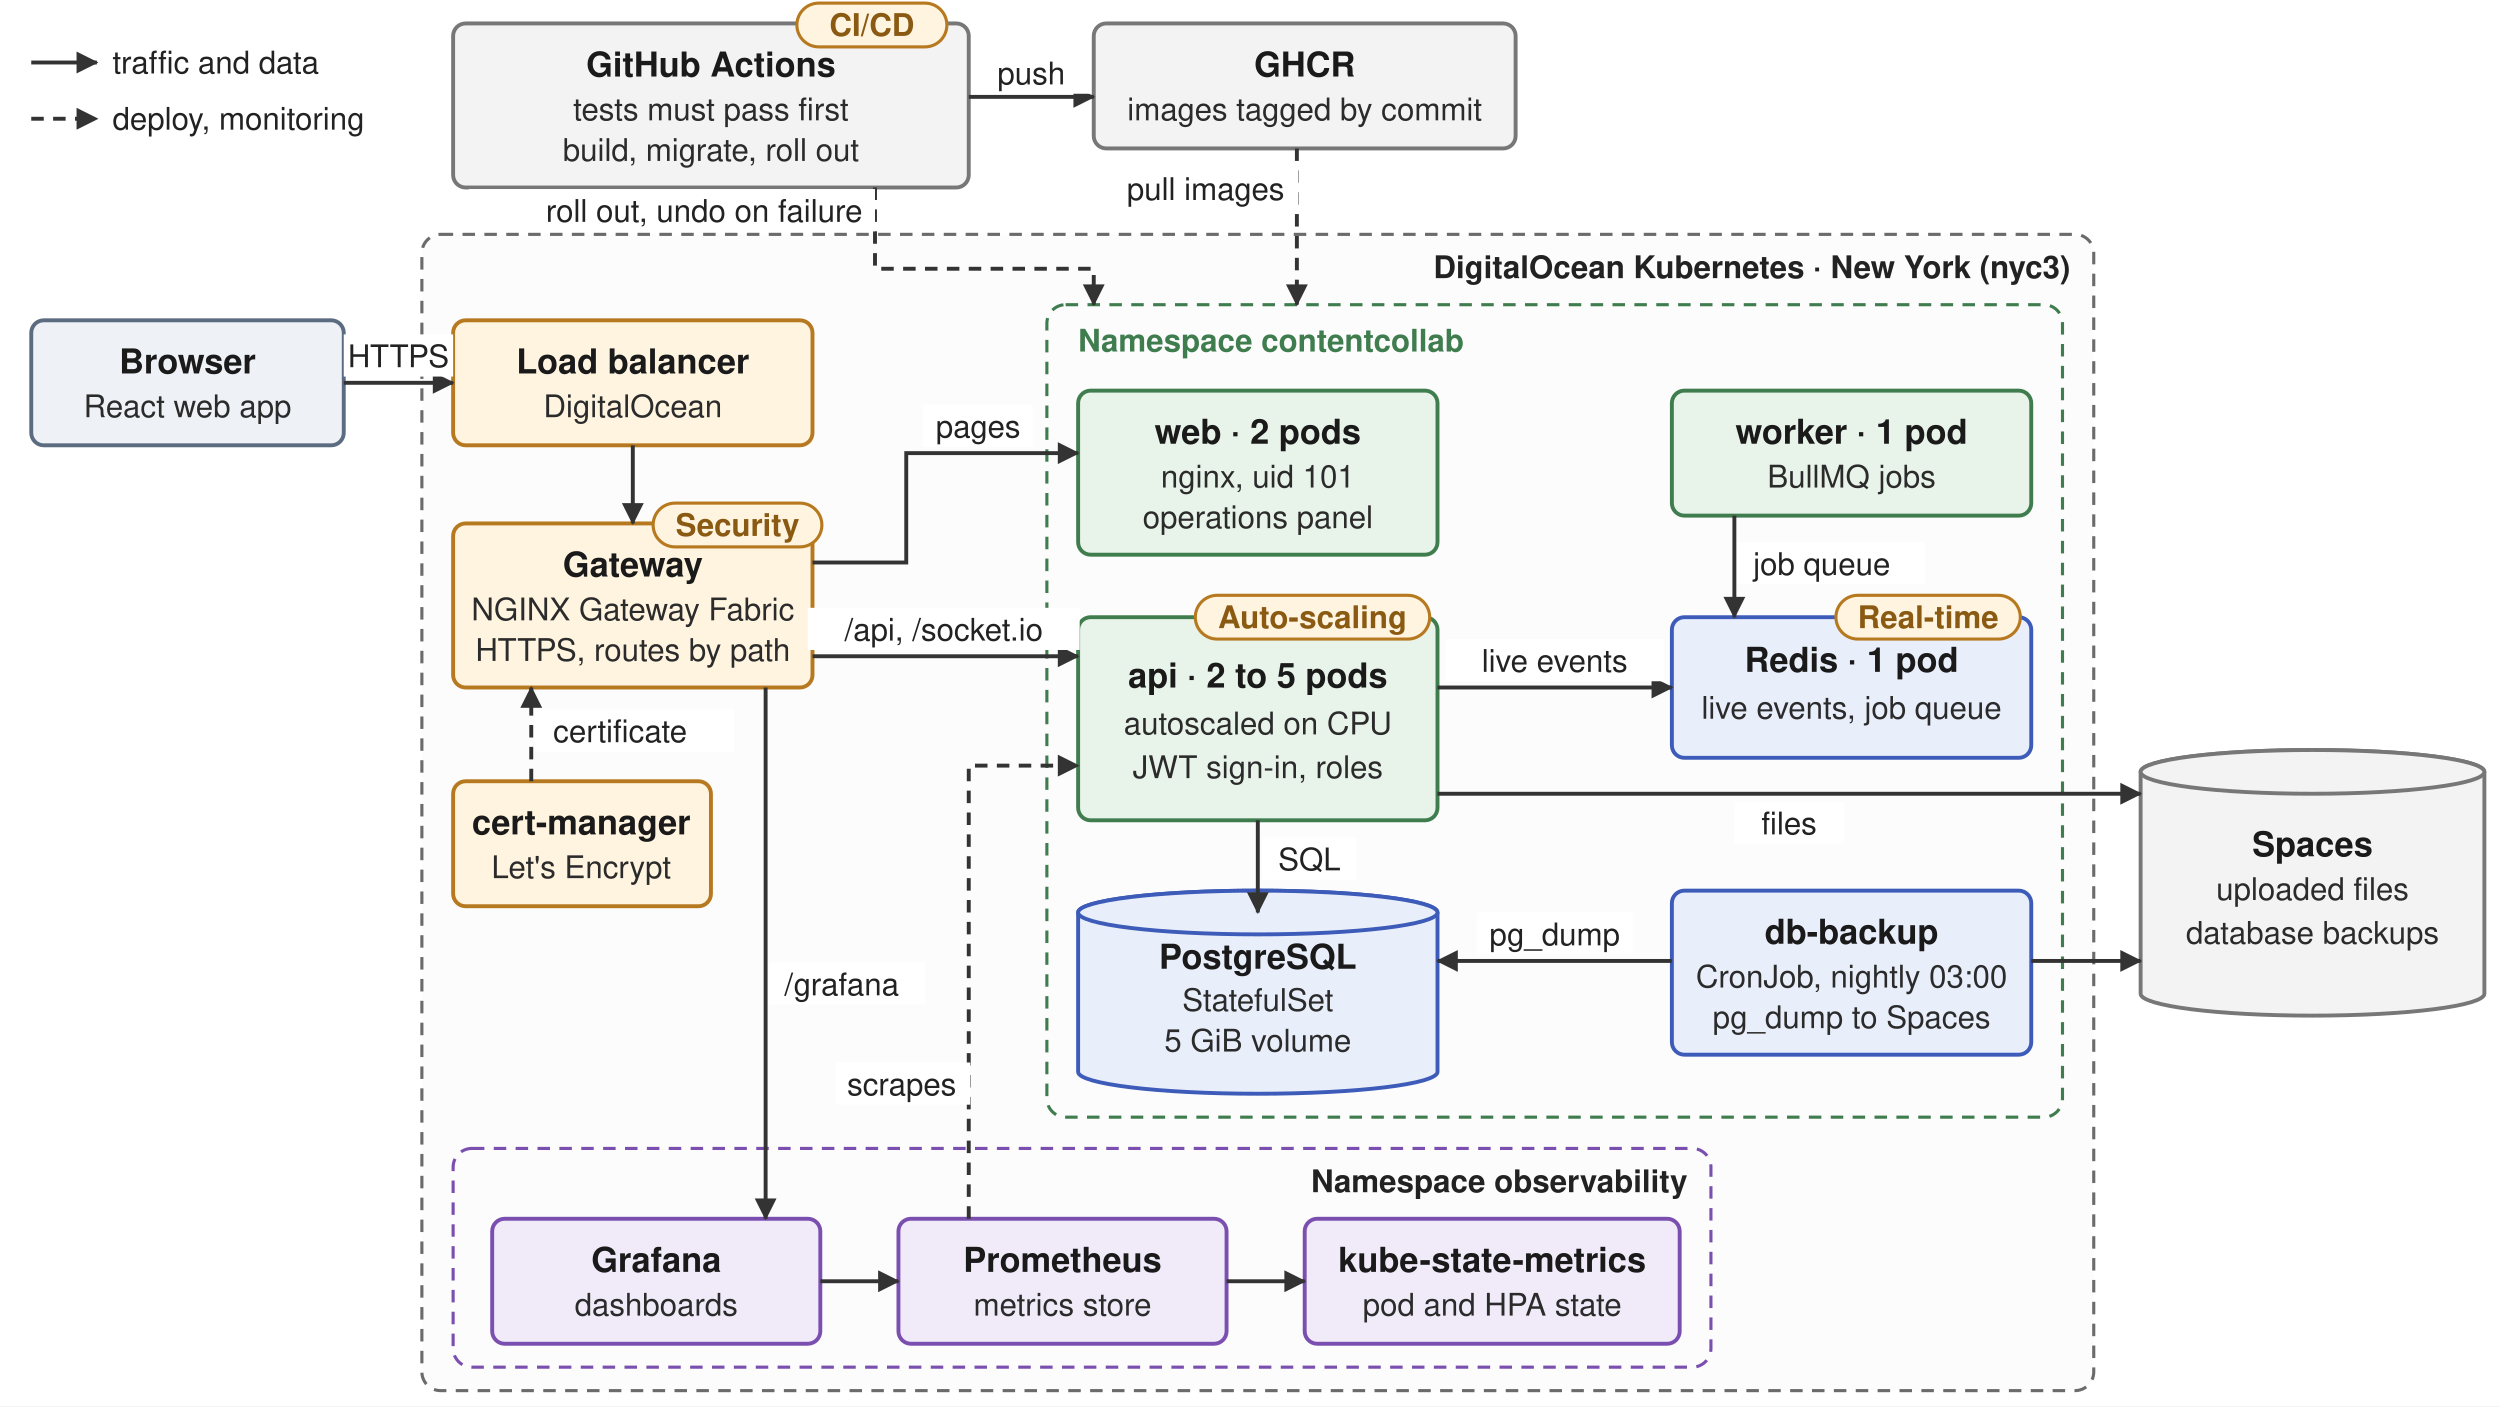
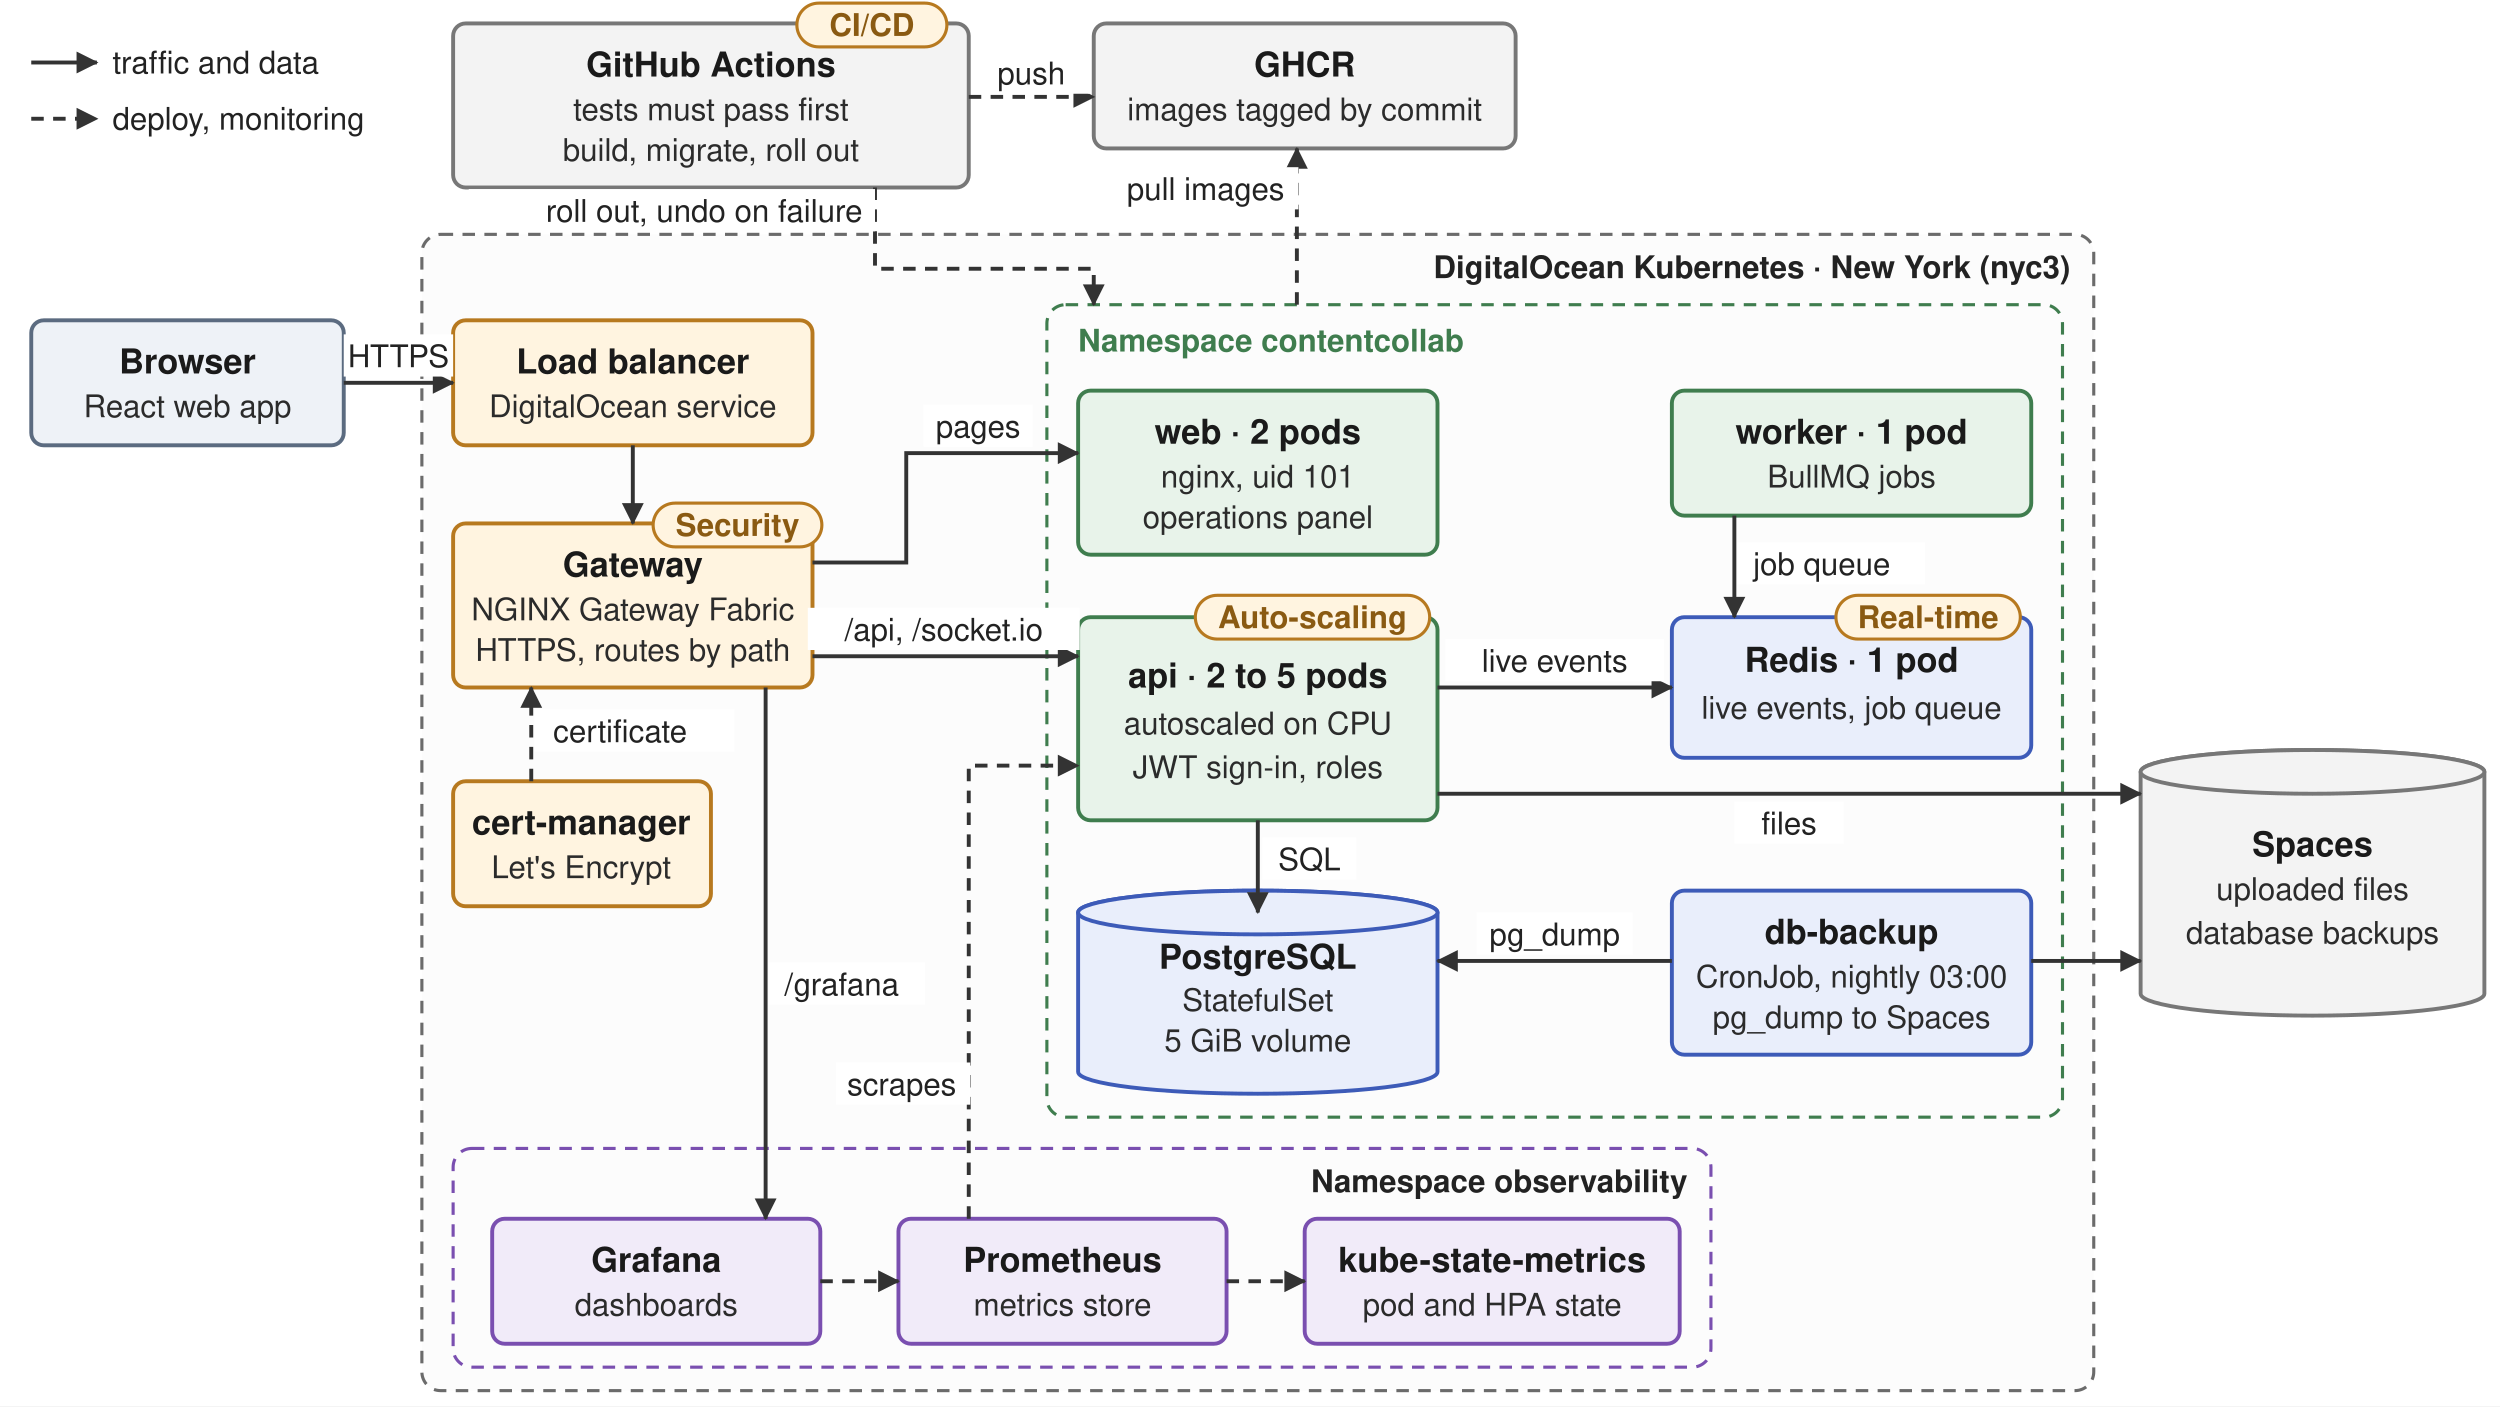
<svg xmlns="http://www.w3.org/2000/svg" width="1600" height="900" viewBox="0 0 1600 900" font-family="Helvetica, Arial, sans-serif">
  <defs>
    <marker id="arr" markerUnits="userSpaceOnUse" markerWidth="14" markerHeight="14" refX="13" refY="7" orient="auto">
      <path d="M0,0 L14,7 L0,14 z" fill="#333" />
    </marker>
    <style>
    .n { font-size: 22px; font-weight: 700; fill: #1a1a1a; text-anchor: middle; }
    .d { font-size: 20px; fill: #2b2b2b; text-anchor: middle; }
    .t { font-size: 20px; font-weight: 700; }
    .l { font-size: 20px; fill: #222; text-anchor: middle; }
    .ls { font-size: 20px; fill: #222; text-anchor: start; }
    .le { font-size: 20px; fill: #222; text-anchor: end; }
    .pill { font-size: 20px; font-weight: 700; fill: #8a5a12; text-anchor: middle; }
    .a { fill: none; stroke: #333; stroke-width: 2.5; }
    .dash { stroke-dasharray: 8 6; }
    .bg { fill: #fff; }
  </style>
  </defs>
  <rect width="1600" height="900" fill="#fff" />
  <g id="legend">
    <path d="M20,40 L62,40" class="a" marker-end="url(#arr)" />
    <text x="72" y="47" class="ls">traffic and data</text>
    <path d="M20,76 L62,76" class="a dash" marker-end="url(#arr)" />
    <text x="72" y="83" class="ls">deploy, monitoring</text>
  </g>
  <g id="browser">
    <rect x="20" y="205" width="200" height="80" rx="8" fill="#eef2f7" stroke="#5b6b80" stroke-width="2.5" />
    <text x="120" y="239" class="n">Browser</text>
    <text x="120" y="267" class="d">React web app</text>
  </g>
  <g id="github-actions">
    <rect x="290" y="15" width="330" height="105" rx="8" fill="#f3f3f3" stroke="#777" stroke-width="2.5" />
    <text x="455" y="49" class="n">GitHub Actions</text>
    <text x="455" y="77" class="d">tests must pass first</text>
    <text x="455" y="103" class="d">build, migrate, roll out</text>
  </g>
  <g id="ghcr">
    <rect x="700" y="15" width="270" height="80" rx="8" fill="#f3f3f3" stroke="#777" stroke-width="2.5" />
    <text x="835" y="49" class="n">GHCR</text>
    <text x="835" y="77" class="d">images tagged by commit</text>
  </g>
  <g id="spaces">
    <path d="M1370,494 a110,14 0 0 1 220,0 v142 a110,14 0 0 1 -220,0 z" fill="#f3f3f3" stroke="#777" stroke-width="2.5" />
    <ellipse cx="1480" cy="494" rx="110" ry="14" fill="#f3f3f3" stroke="#777" stroke-width="2.5" />
    <text x="1480" y="548" class="n">Spaces</text>
    <text x="1480" y="576" class="d">uploaded files</text>
    <text x="1480" y="604" class="d">database backups</text>
  </g>
  <g id="cluster">
    <rect x="270" y="150" width="1070" height="740" rx="12" fill="#fcfcfc" stroke="#6b6b6b" stroke-width="2" stroke-dasharray="8 6" />
    <text x="1325" y="178" class="t le" fill="#555">DigitalOcean Kubernetes · New York (nyc3)</text>
  </g>
  <g id="load-balancer">
    <rect x="290" y="205" width="230" height="80" rx="8" fill="#fff4e0" stroke="#b7791f" stroke-width="2.5" />
    <text x="405" y="239" class="n">Load balancer</text>
-     <text x="405" y="267" class="d">DigitalOcean</text>
+     <text x="405" y="267" class="d">DigitalOcean service</text>
  </g>
  <g id="gateway">
    <rect x="290" y="335" width="230" height="105" rx="8" fill="#fff4e0" stroke="#b7791f" stroke-width="2.5" />
    <text x="405" y="369" class="n">Gateway</text>
    <text x="405" y="397" class="d">NGINX Gateway Fabric</text>
    <text x="405" y="423" class="d">HTTPS, routes by path</text>
  </g>
  <g id="cert-manager">
    <rect x="290" y="500" width="165" height="80" rx="8" fill="#fff4e0" stroke="#b7791f" stroke-width="2.5" />
    <text x="372" y="534" class="n">cert-manager</text>
    <text x="372" y="562" class="d">Let's Encrypt</text>
  </g>
  <g id="ns-contentcollab">
    <rect x="670" y="195" width="650" height="520" rx="12" fill="none" stroke="#3f7d4e" stroke-width="2" stroke-dasharray="8 6" />
    <text x="690" y="225" class="t" fill="#3f7d4e">Namespace contentcollab</text>
  </g>
  <g id="web">
    <rect x="690" y="250" width="230" height="105" rx="8" fill="#e8f3ea" stroke="#3f7d4e" stroke-width="2.5" />
    <text x="805" y="284" class="n">web · 2 pods</text>
    <text x="805" y="312" class="d">nginx, uid 101</text>
    <text x="805" y="338" class="d">operations panel</text>
  </g>
  <g id="api">
    <rect x="690" y="395" width="230" height="130" rx="8" fill="#e8f3ea" stroke="#3f7d4e" stroke-width="2.5" />
    <text x="805" y="440" class="n">api · 2 to 5 pods</text>
    <text x="805" y="470" class="d">autoscaled on CPU</text>
    <text x="805" y="498" class="d">JWT sign-in, roles</text>
  </g>
  <g id="worker">
    <rect x="1070" y="250" width="230" height="80" rx="8" fill="#e8f3ea" stroke="#3f7d4e" stroke-width="2.5" />
    <text x="1185" y="284" class="n">worker · 1 pod</text>
    <text x="1185" y="312" class="d">BullMQ jobs</text>
  </g>
  <g id="redis">
    <rect x="1070" y="395" width="230" height="90" rx="8" fill="#e9eefb" stroke="#3d5bb8" stroke-width="2.5" />
    <text x="1185" y="430" class="n">Redis · 1 pod</text>
    <text x="1185" y="460" class="d">live events, job queue</text>
  </g>
  <g id="postgres">
    <path d="M690,584 a115,14 0 0 1 230,0 v102 a115,14 0 0 1 -230,0 z" fill="#e9eefb" stroke="#3d5bb8" stroke-width="2.5" />
    <ellipse cx="805" cy="584" rx="115" ry="14" fill="#e9eefb" stroke="#3d5bb8" stroke-width="2.5" />
    <text x="805" y="620" class="n">PostgreSQL</text>
    <text x="805" y="647" class="d">StatefulSet</text>
    <text x="805" y="673" class="d">5 GiB volume</text>
  </g>
  <g id="db-backup">
    <rect x="1070" y="570" width="230" height="105" rx="8" fill="#e9eefb" stroke="#3d5bb8" stroke-width="2.5" />
    <text x="1185" y="604" class="n">db-backup</text>
    <text x="1185" y="632" class="d">CronJob, nightly 03:00</text>
    <text x="1185" y="658" class="d">pg_dump to Spaces</text>
  </g>
  <g id="ns-observability">
    <rect x="290" y="735" width="805" height="140" rx="12" fill="none" stroke="#7a4fb0" stroke-width="2" stroke-dasharray="8 6" />
    <text x="1080" y="763" class="t le" fill="#7a4fb0">Namespace observability</text>
  </g>
  <g id="grafana">
    <rect x="315" y="780" width="210" height="80" rx="8" fill="#f1ebf9" stroke="#7a4fb0" stroke-width="2.5" />
    <text x="420" y="814" class="n">Grafana</text>
    <text x="420" y="842" class="d">dashboards</text>
  </g>
  <g id="prometheus">
    <rect x="575" y="780" width="210" height="80" rx="8" fill="#f1ebf9" stroke="#7a4fb0" stroke-width="2.5" />
    <text x="680" y="814" class="n">Prometheus</text>
    <text x="680" y="842" class="d">metrics store</text>
  </g>
  <g id="kube-state-metrics">
    <rect x="835" y="780" width="240" height="80" rx="8" fill="#f1ebf9" stroke="#7a4fb0" stroke-width="2.5" />
    <text x="955" y="814" class="n">kube-state-metrics</text>
    <text x="955" y="842" class="d">pod and HPA state</text>
  </g>
  <g id="arrows-traffic">
    <path d="M220,245 L290,245" class="a" marker-end="url(#arr)" />
    <path d="M405,285 L405,335" class="a" marker-end="url(#arr)" />
    <path d="M520,360 L580,360 L580,290 L690,290" class="a" marker-end="url(#arr)" />
    <path d="M520,420 L690,420" class="a" marker-end="url(#arr)" />
    <path d="M490,440 L490,780" class="a" marker-end="url(#arr)" />
    <path d="M920,440 L1070,440" class="a" marker-end="url(#arr)" />
    <path d="M1110,330 L1110,395" class="a" marker-end="url(#arr)" />
    <path d="M805,525 L805,584" class="a" marker-end="url(#arr)" />
    <path d="M1070,615 L920,615" class="a" marker-end="url(#arr)" />
    <path d="M920,508 L1370,508" class="a" marker-end="url(#arr)" />
    <path d="M1300,615 L1370,615" class="a" marker-end="url(#arr)" />
-     <path d="M525,820 L575,820" class="a" marker-end="url(#arr)" />
-     <path d="M785,820 L835,820" class="a" marker-end="url(#arr)" />
+     <path d="M525,820 L575,820" class="a dash" marker-end="url(#arr)" />
+     <path d="M785,820 L835,820" class="a dash" marker-end="url(#arr)" />
  </g>
  <g id="arrows-dashed">
    <path d="M340,500 L340,440" class="a dash" marker-end="url(#arr)" />
    <path d="M620,780 L620,490 L690,490" class="a dash" marker-end="url(#arr)" />
-     <path d="M620,62 L700,62" class="a" marker-end="url(#arr)" />
+     <path d="M620,62 L700,62" class="a dash" marker-end="url(#arr)" />
    <path d="M560,120 L560,172 L700,172 L700,195" class="a dash" marker-end="url(#arr)" />
-     <path d="M830,95 L830,195" class="a dash" marker-end="url(#arr)" />
+     <path d="M830,195 L830,95" class="a dash" marker-end="url(#arr)" />
  </g>
  <g id="labels">
    <rect class="bg" x="220" y="214" width="70" height="27" />
    <text x="255" y="235" class="l">HTTPS</text>
    <rect class="bg" x="342" y="454" width="128" height="27" />
    <text x="354" y="475" class="ls">certificate</text>
    <rect class="bg" x="591" y="259" width="70" height="27" />
    <text x="626" y="280" class="l">pages</text>
    <rect class="bg" x="517" y="389" width="174" height="27" />
    <text x="604" y="410" class="l">/api, /socket.io</text>
    <rect class="bg" x="492" y="616" width="100" height="27" />
    <text x="502" y="637" class="ls">/grafana</text>
    <rect class="bg" x="925" y="409" width="140" height="27" />
    <text x="995" y="430" class="l">live events</text>
    <rect class="bg" x="1112" y="347" width="120" height="27" />
    <text x="1122" y="368" class="ls">job queue</text>
    <rect class="bg" x="808" y="536" width="60" height="27" />
    <text x="818" y="557" class="ls">SQL</text>
    <rect class="bg" x="945" y="584" width="100" height="27" />
    <text x="995" y="605" class="l">pg_dump</text>
    <rect class="bg" x="1110" y="513" width="70" height="27" />
    <text x="1145" y="534" class="l">files</text>
    <rect class="bg" x="623" y="33" width="74" height="27" />
    <text x="660" y="54" class="l">push</text>
    <rect class="bg" x="300" y="121" width="260" height="27" />
    <text x="552" y="142" class="le">roll out, undo on failure</text>
    <rect class="bg" x="703" y="107" width="128" height="27" />
    <text x="822" y="128" class="le">pull images</text>
    <rect class="bg" x="535" y="680" width="86" height="27" />
    <text x="612" y="701" class="le">scrapes</text>
  </g>
  <g id="tags">
    <g id="tag-cicd">
      <rect x="510" y="2" width="96" height="28" rx="14" fill="#fff4e0" stroke="#b7791f" stroke-width="2" />
      <text x="558" y="23" class="pill">CI/CD</text>
    </g>
    <g id="tag-security">
      <rect x="418" y="322" width="108" height="28" rx="14" fill="#fff4e0" stroke="#b7791f" stroke-width="2" />
      <text x="472" y="343" class="pill">Security</text>
    </g>
    <g id="tag-autoscaling">
      <rect x="765" y="381" width="150" height="28" rx="14" fill="#fff4e0" stroke="#b7791f" stroke-width="2" />
      <text x="840" y="402" class="pill">Auto-scaling</text>
    </g>
    <g id="tag-realtime">
      <rect x="1175" y="381" width="118" height="28" rx="14" fill="#fff4e0" stroke="#b7791f" stroke-width="2" />
      <text x="1234" y="402" class="pill">Real-time</text>
    </g>
  </g>
</svg>
